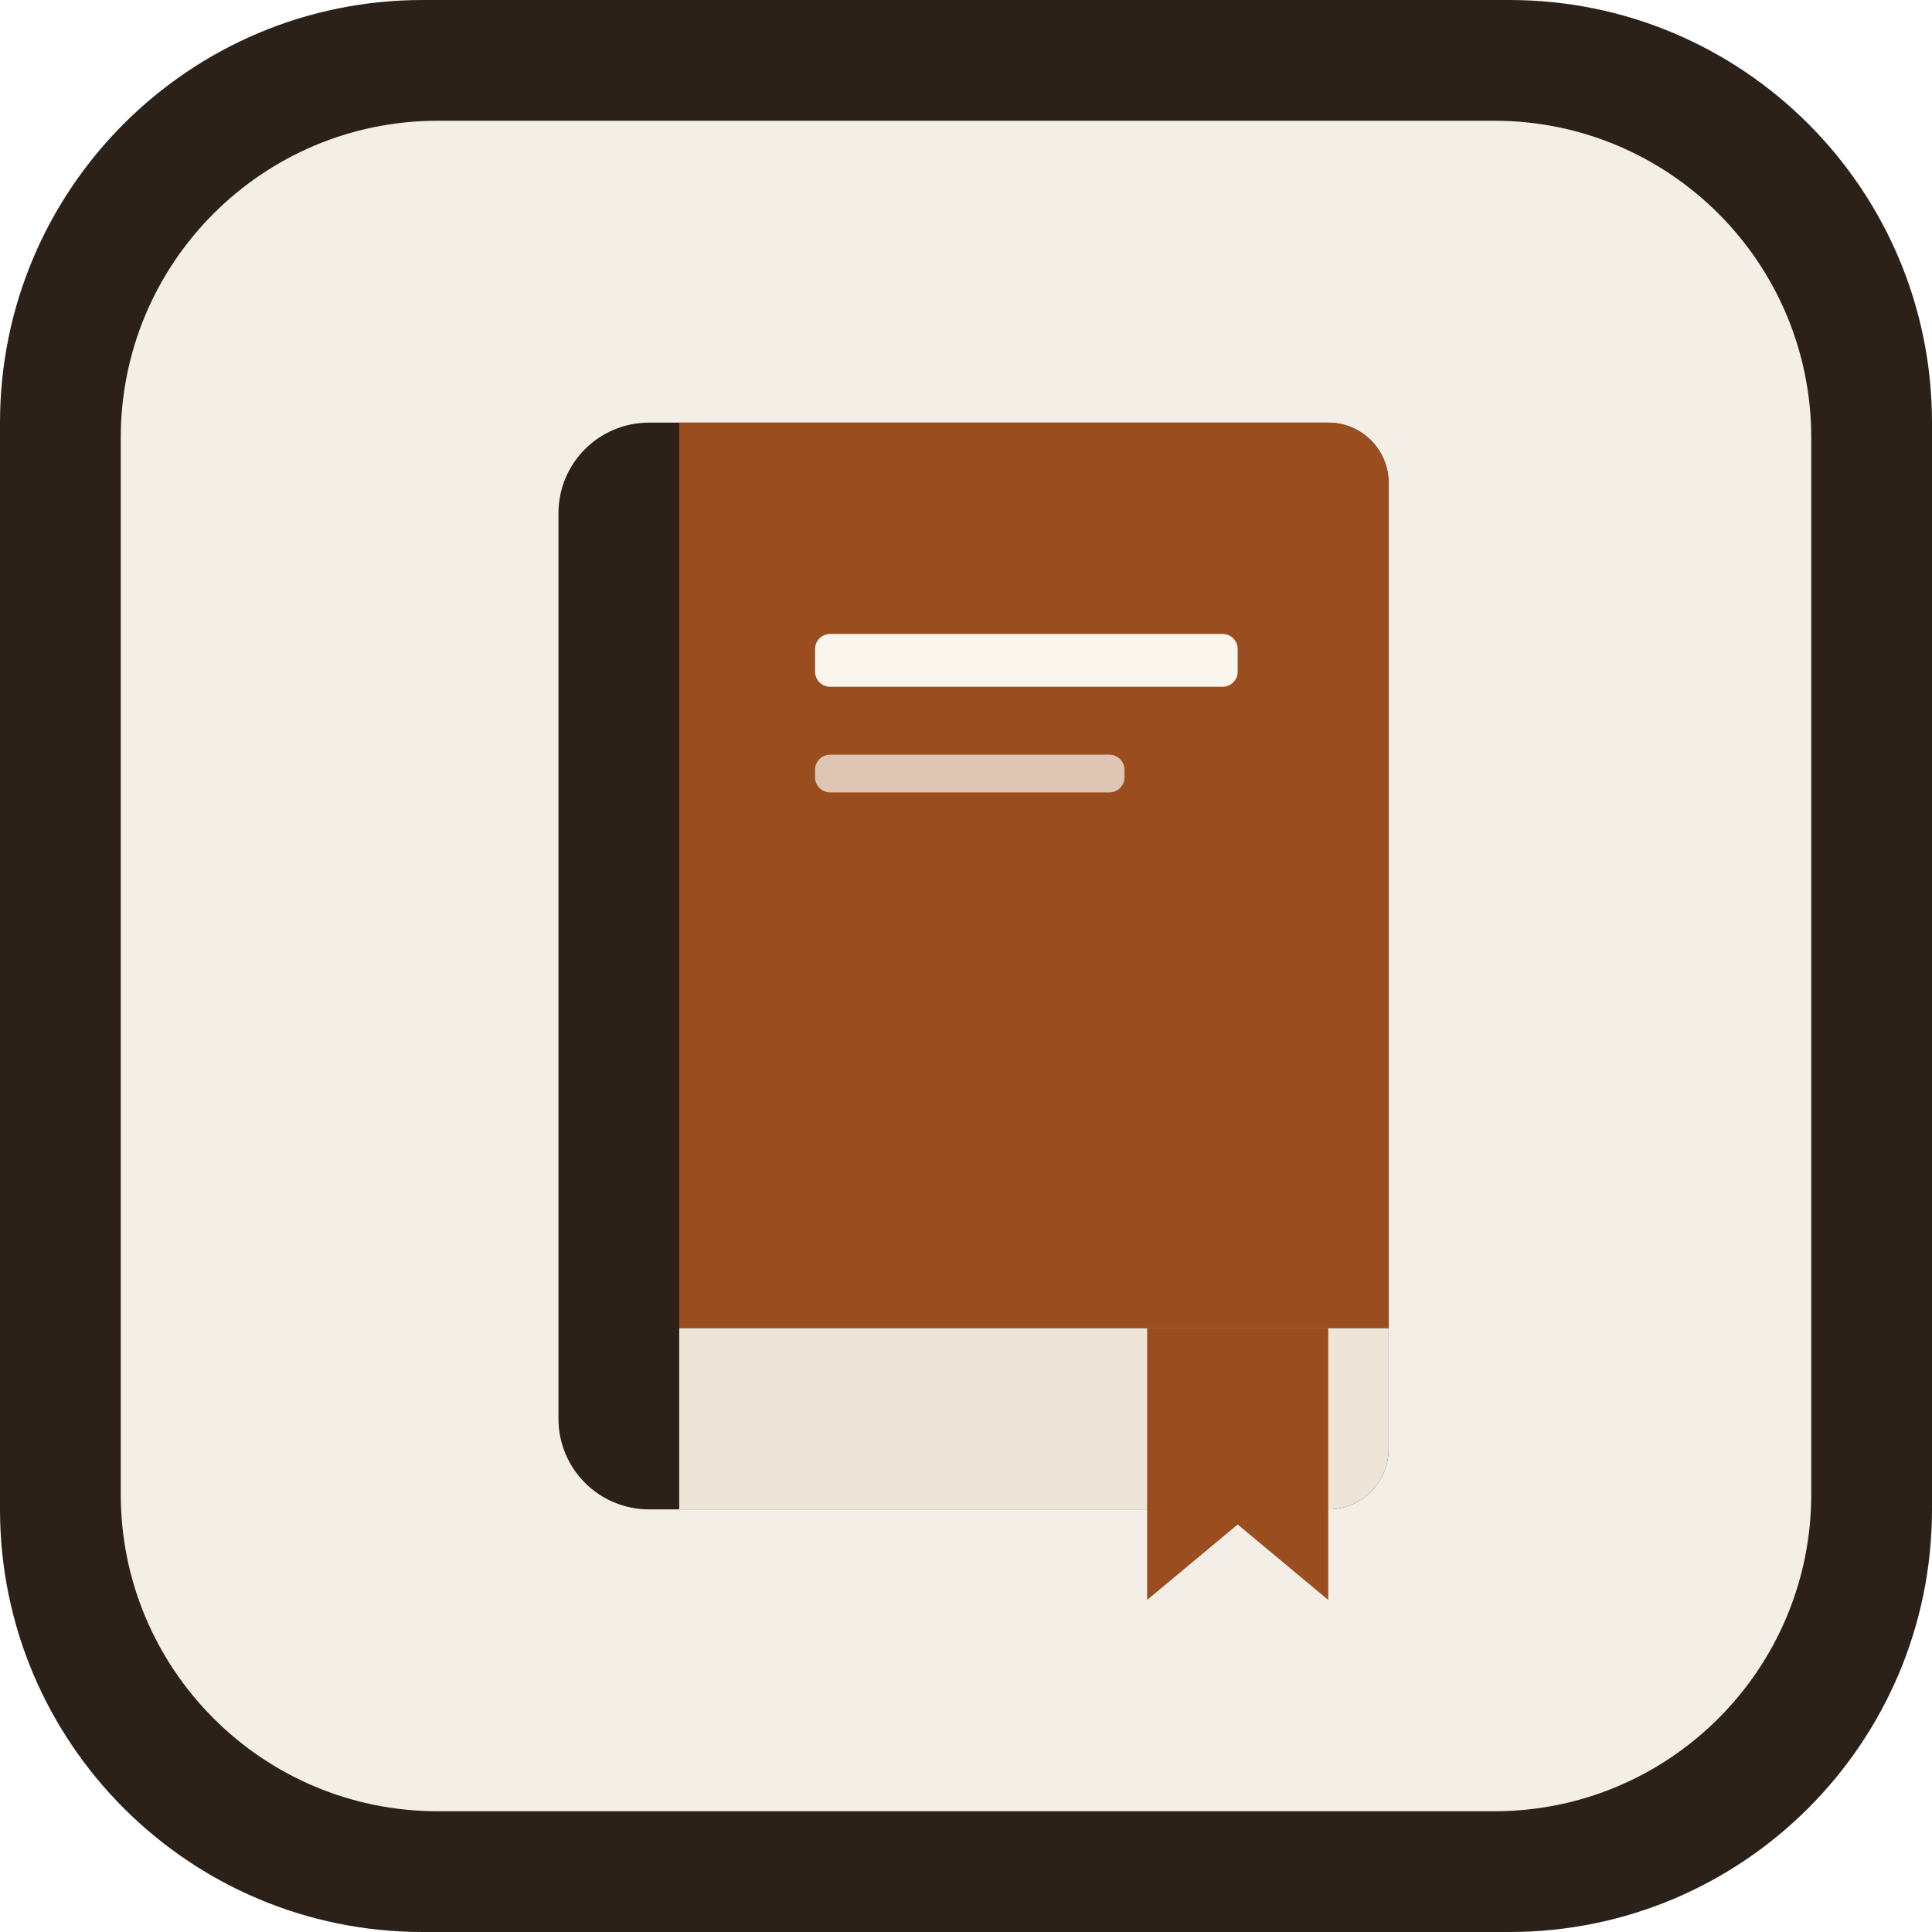
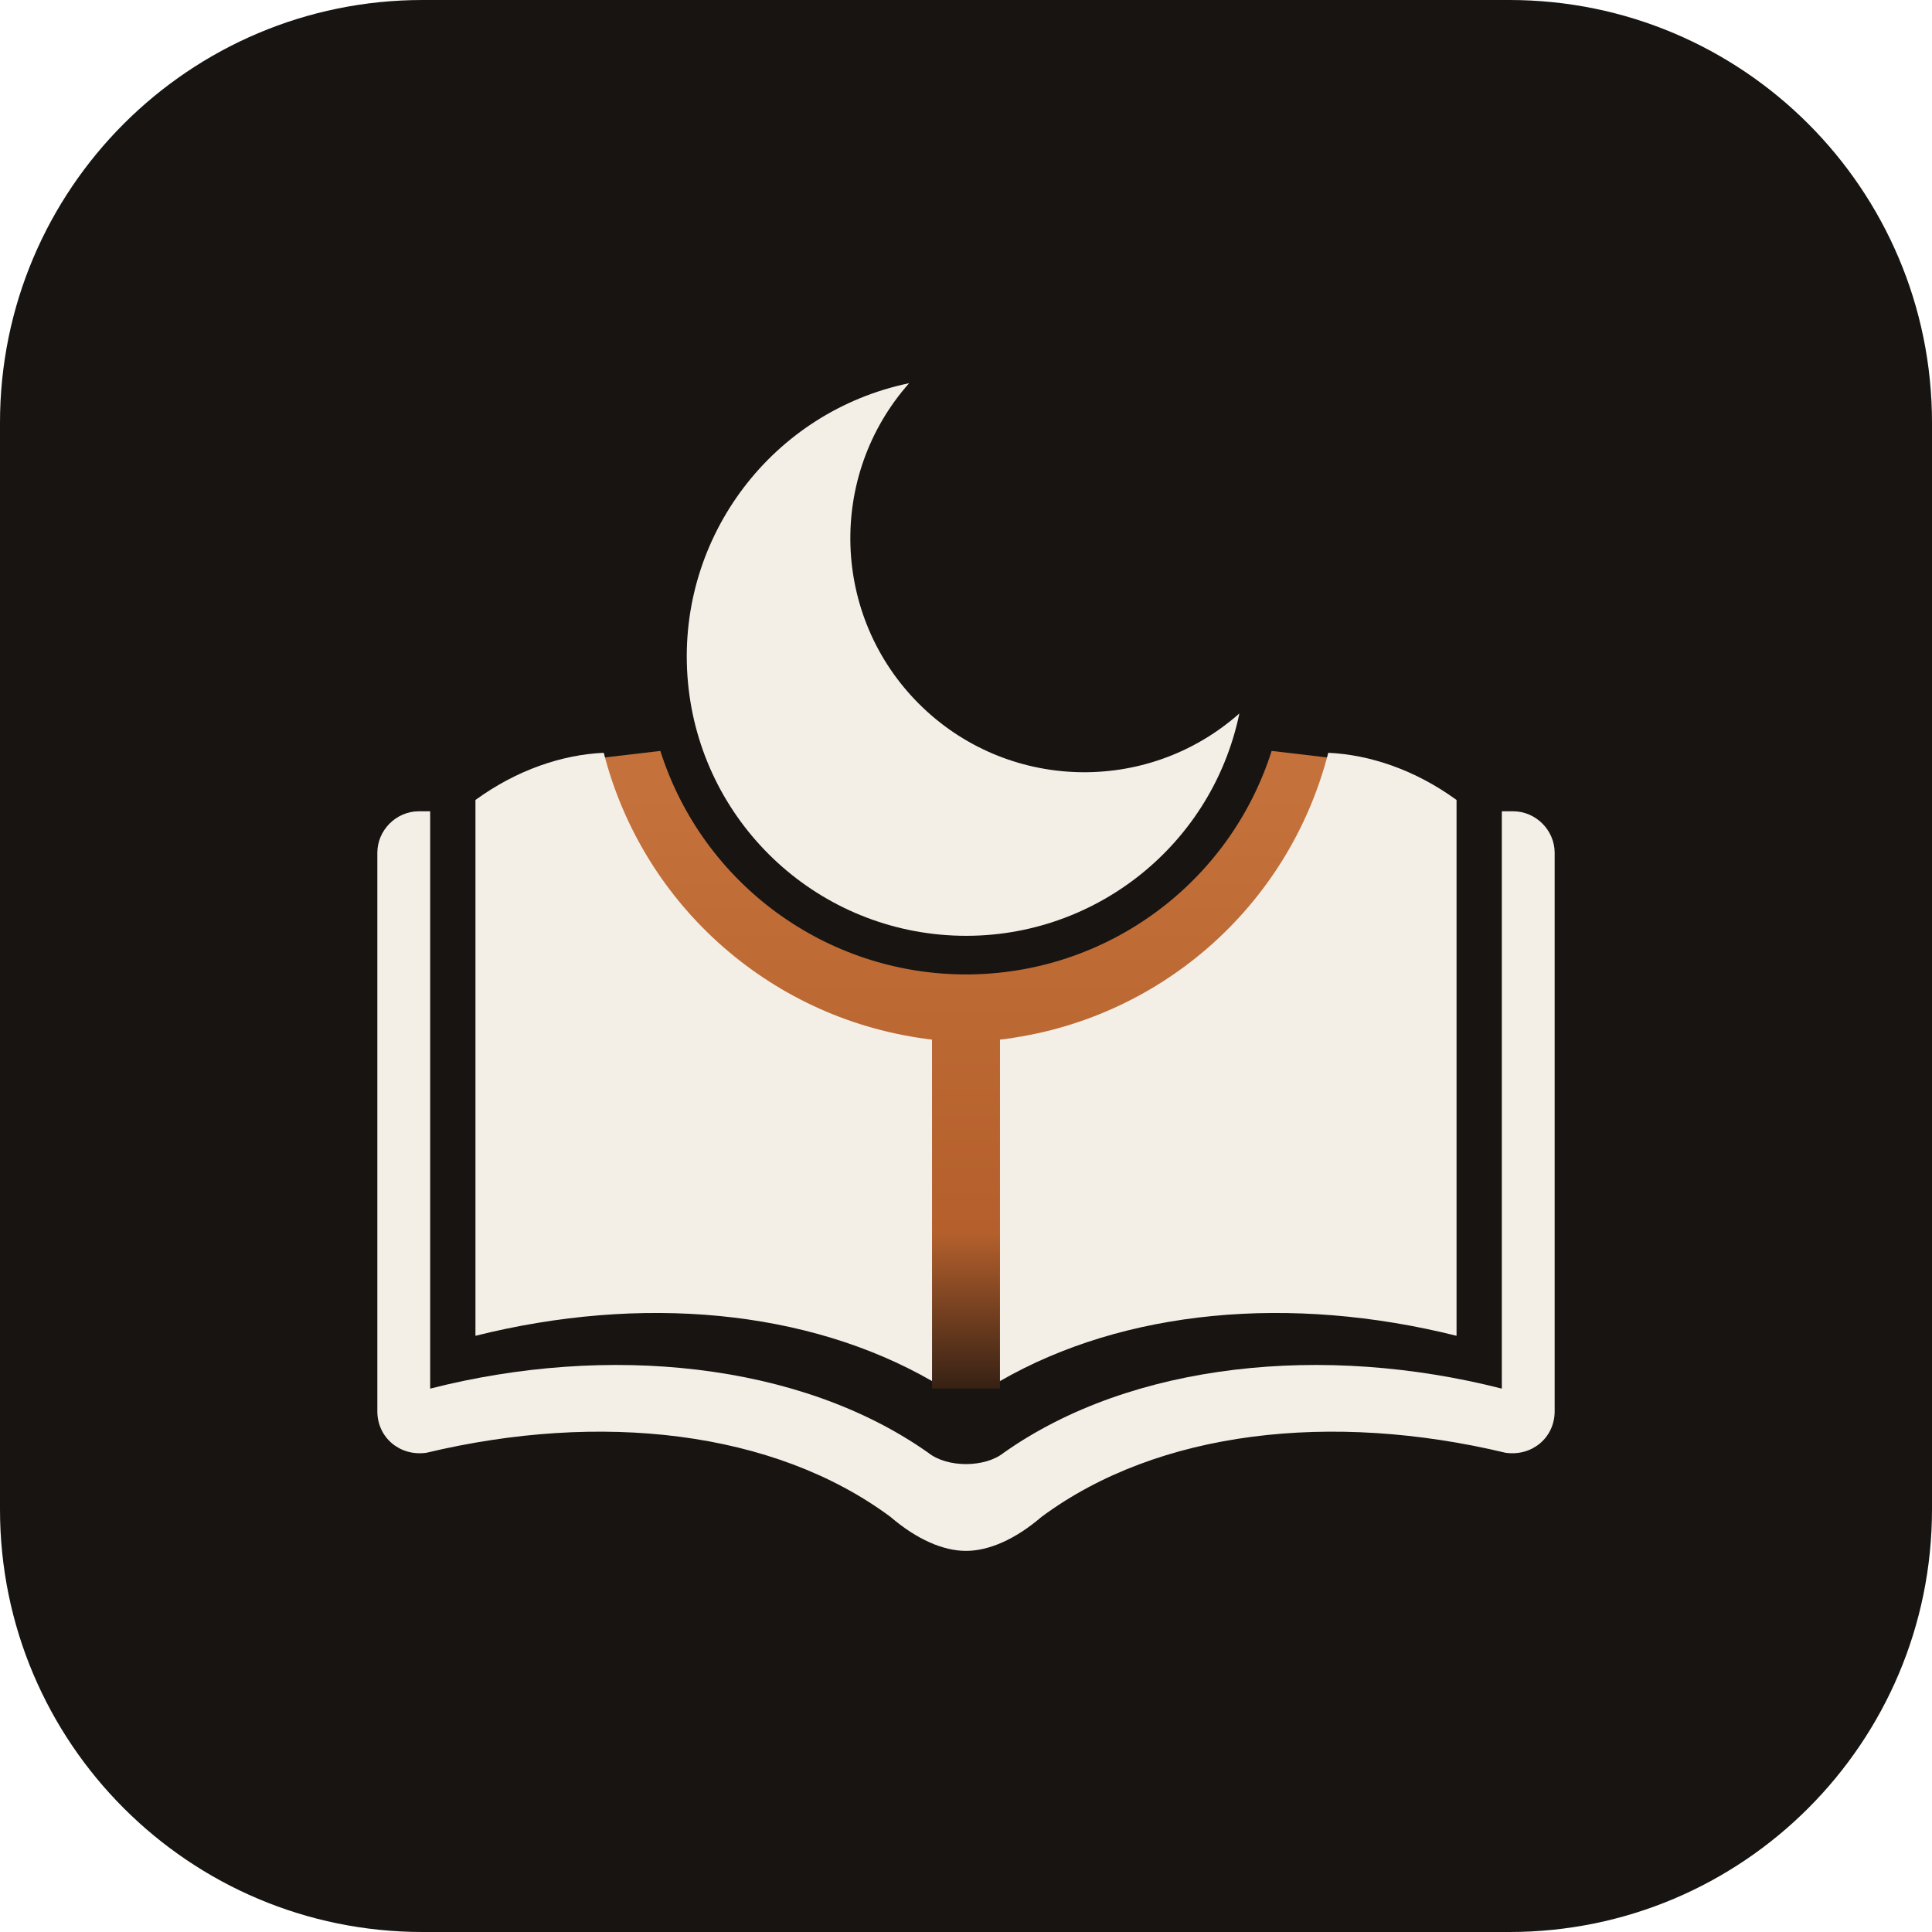
<svg xmlns="http://www.w3.org/2000/svg" viewBox="0 0 512 512" fill="none">
-   <rect width="512" height="512" rx="112" fill="#2B2118" />
-   <rect x="32" y="32" width="448" height="448" rx="84" fill="#F4EFE6" />
-   <path d="M148 136C148 122.745 158.745 112 172 112H352C360.837 112 368 119.163 368 128V384C368 392.837 360.837 400 352 400H172C158.745 400 148 389.255 148 376V136Z" fill="#2B2118" />
-   <path d="M180 112H352C360.837 112 368 119.163 368 128V352H180V112Z" fill="#9A4D1E" />
-   <path d="M180 352H368V384C368 392.837 360.837 400 352 400H180V352Z" fill="#EDE5D8" />
-   <rect x="216" y="168" width="112" height="14" rx="4" fill="#FAF6EE" />
-   <rect x="216" y="200" width="82" height="10" rx="4" fill="#FAF6EE" fill-opacity="0.72" />
-   <path d="M304 352V424L328 404L352 424V352H304Z" fill="#9A4D1E" />
+   <defs>
+     <linearGradient id="folioSpineGlow" x1="256" y1="210" x2="256" y2="372" gradientUnits="userSpaceOnUse">
+       <stop offset="0%" stop-color="#C4713B" />
+       <stop offset="72%" stop-color="#B5602C" />
+       <stop offset="100%" stop-color="#2A1B12" />
+     </linearGradient>
+   </defs>
+   <rect width="512" height="512" rx="112" fill="#171411" />
+   <path d="M240.93 101.55 A74 74 0 1 0 328.45 189.07 A62 62 0 0 1 240.93 101.55 Z" fill="#F4EFE6" />
+   <path d="M158 201        A102 102 0 0 0 247 275.5        L247 368        L265 368        L265 275.5        A102 102 0 0 0 354 201        L337 199        A85 85 0 0 1 175 199        Z" fill="url(#folioSpineGlow)" />
+   <path d="M126 212        C137 204 149 200 160 199.5        A102 102 0 0 0 247 275.5        L247 366        C214 347 170 343 126 354        Z" fill="#F4EFE6" />
+   <path d="M386 212        C375 204 363 200 352 199.5        A102 102 0 0 1 265 275.5        L265 366        C298 347 342 343 386 354        Z" fill="#F4EFE6" />
+   <path d="M100 226        C100 220 105 215 111 215        L114 215        L114 368        C161 356 212 361 246 385        C251 389 261 389 266 385        C300 361 351 356 398 368        L398 215        L401 215        C407 215 412 220 412 226        L412 374        C412 381 406 386 399 385        C353 374 307 379 276 402        C269 408 262 411 256 411        C250 411 243 408 236 402        C205 379 159 374 113 385        C106 386 100 381 100 374        Z" fill="#F4EFE6" />
</svg>
